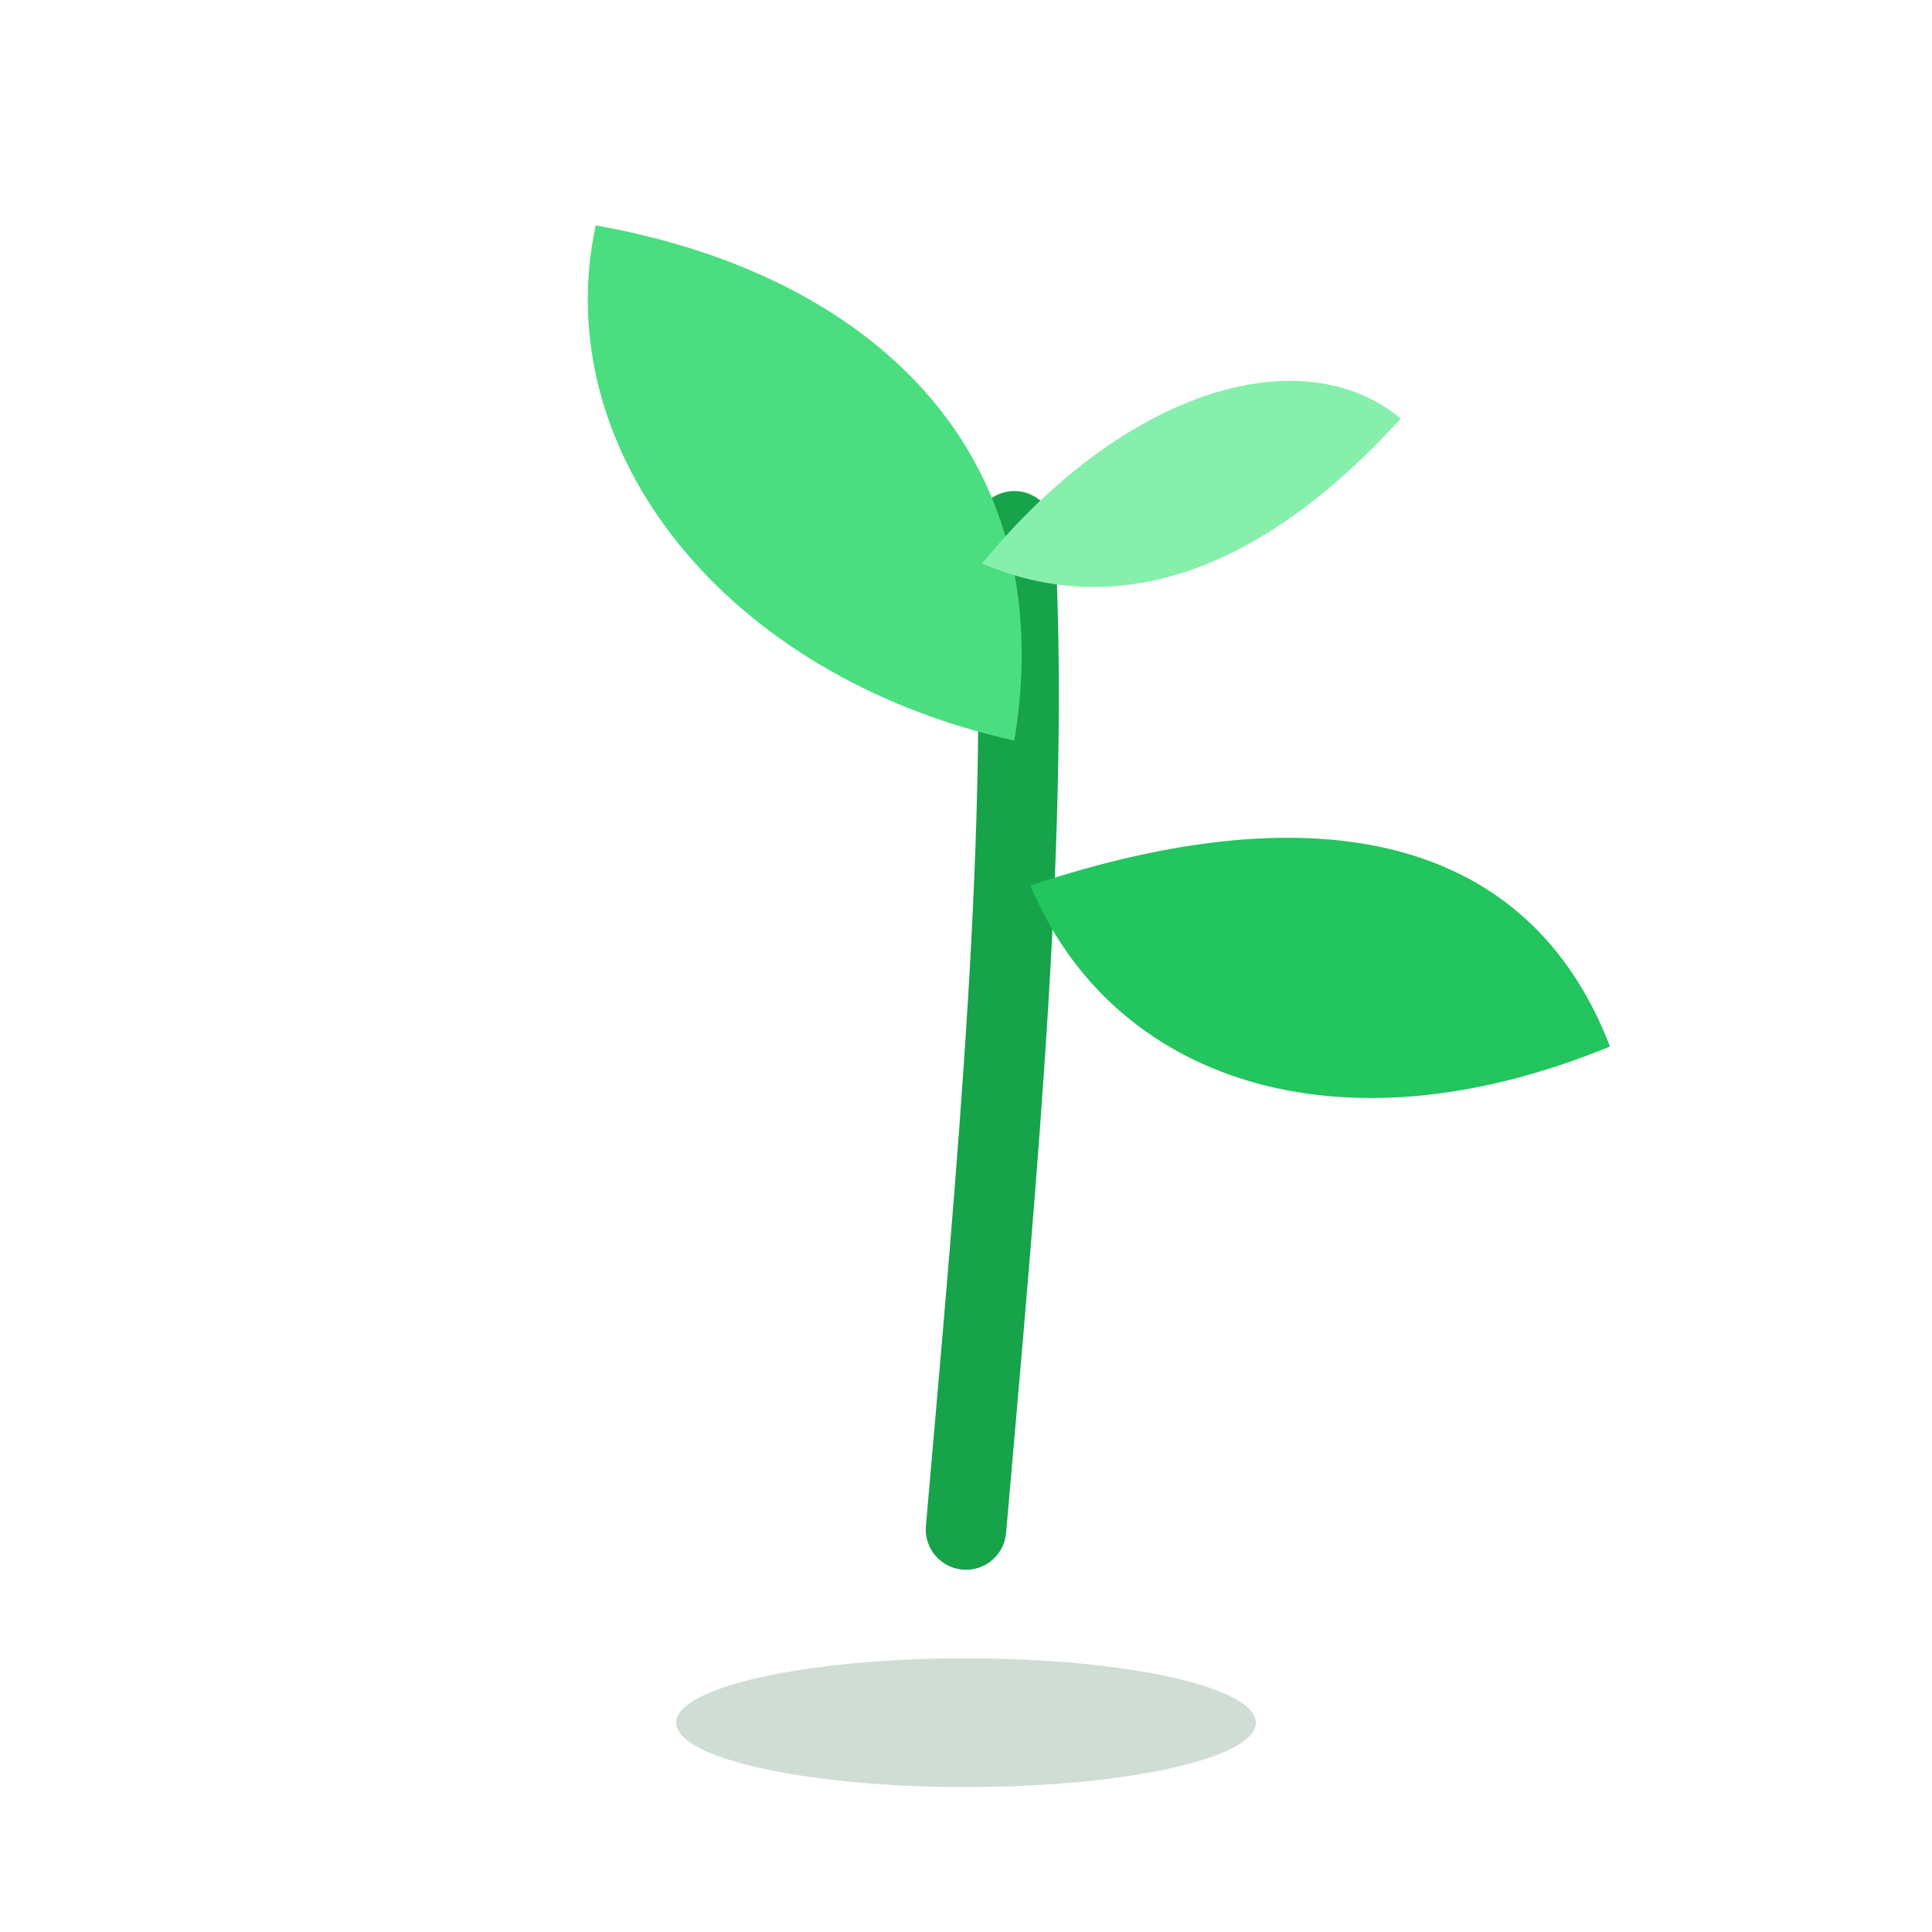
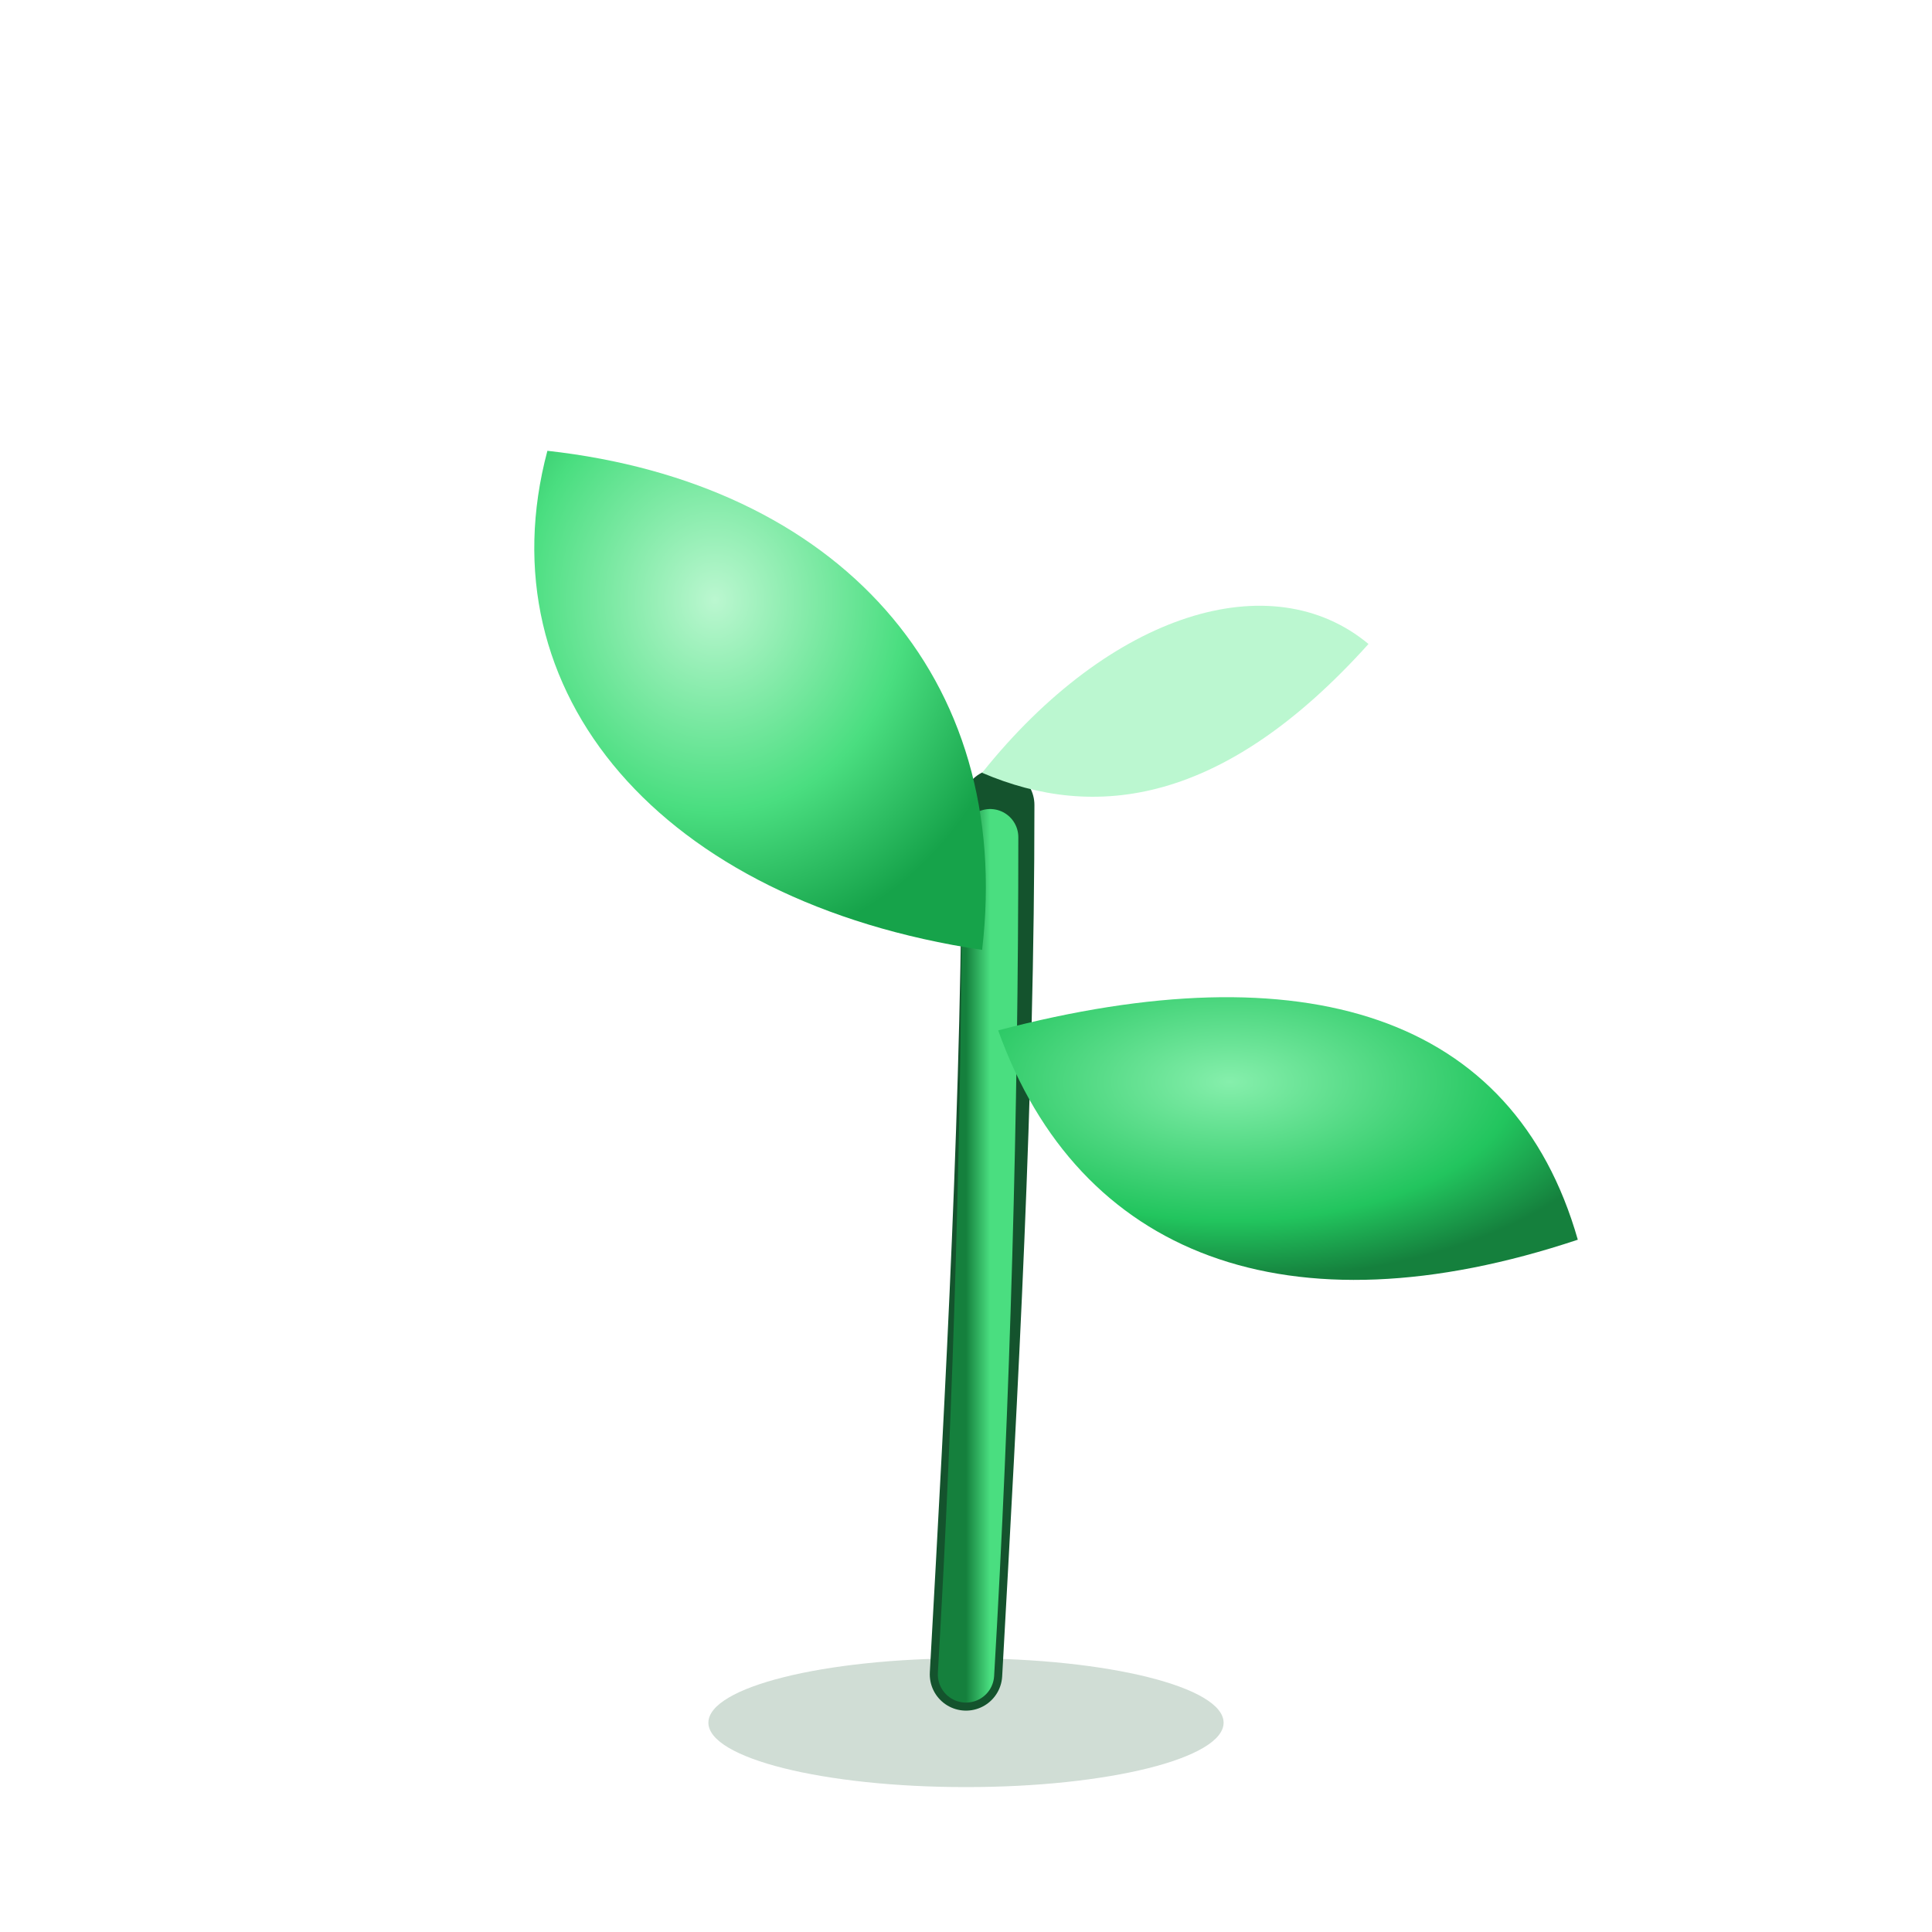
<svg xmlns="http://www.w3.org/2000/svg" viewBox="0 0 240 240" role="img" aria-label="Sprout">
-   <ellipse cx="120" cy="214" rx="36" ry="8" fill="#14532d" opacity=".2" />
-   <path d="M120 190c4-46 8-88 6-124" fill="none" stroke="#16a34a" stroke-width="10" stroke-linecap="round" />
-   <path d="M126 92c-36-8-58-36-52-64 34 6 58 28 52 64z" fill="#4ade80" />
-   <path d="M128 110c36-12 62-6 72 20-34 14-62 4-72-20z" fill="#22c55e" />
-   <path d="M122 70c18-22 40-28 52-18-20 22-38 24-52 18z" fill="#86efac" />
+   <defs>
+     <linearGradient id="spout-stem" x1="0" y1="0" x2="1" y2="0">
+       <stop offset="0%" stop-color="#15803d" />
+       <stop offset="100%" stop-color="#4ade80" />
+     </linearGradient>
+     <radialGradient id="spout-l" cx="40%" cy="30%" r="70%">
+       <stop offset="0%" stop-color="#bbf7d0" />
+       <stop offset="60%" stop-color="#4ade80" />
+       <stop offset="100%" stop-color="#16a34a" />
+     </radialGradient>
+     <radialGradient id="spout-r" cx="40%" cy="30%" r="70%">
+       <stop offset="0%" stop-color="#86efac" />
+       <stop offset="70%" stop-color="#22c55e" />
+       <stop offset="100%" stop-color="#15803d" />
+     </radialGradient>
+   </defs>
+   <ellipse cx="120" cy="214" rx="32" ry="8" fill="#14532d" opacity=".2" />
+   <path d="M120 208c2-36 4-72 4-108" fill="none" stroke="#14532d" stroke-width="9" stroke-linecap="round" />
+   <path d="M120 208c2-34 3-70 3-104" fill="none" stroke="url(#spout-stem)" stroke-width="7" stroke-linecap="round" />
+   <path d="M122 118c-40-6-62-32-54-62 36 4 58 28 54 62z" fill="url(#spout-l)" />
+   <path d="M124 128c38-10 64-2 72 26-36 12-62 2-72-26z" fill="url(#spout-r)" />
+   <path d="M122 96c16-20 36-26 48-16-18 20-34 22-48 16z" fill="#bbf7d0" />
</svg>
